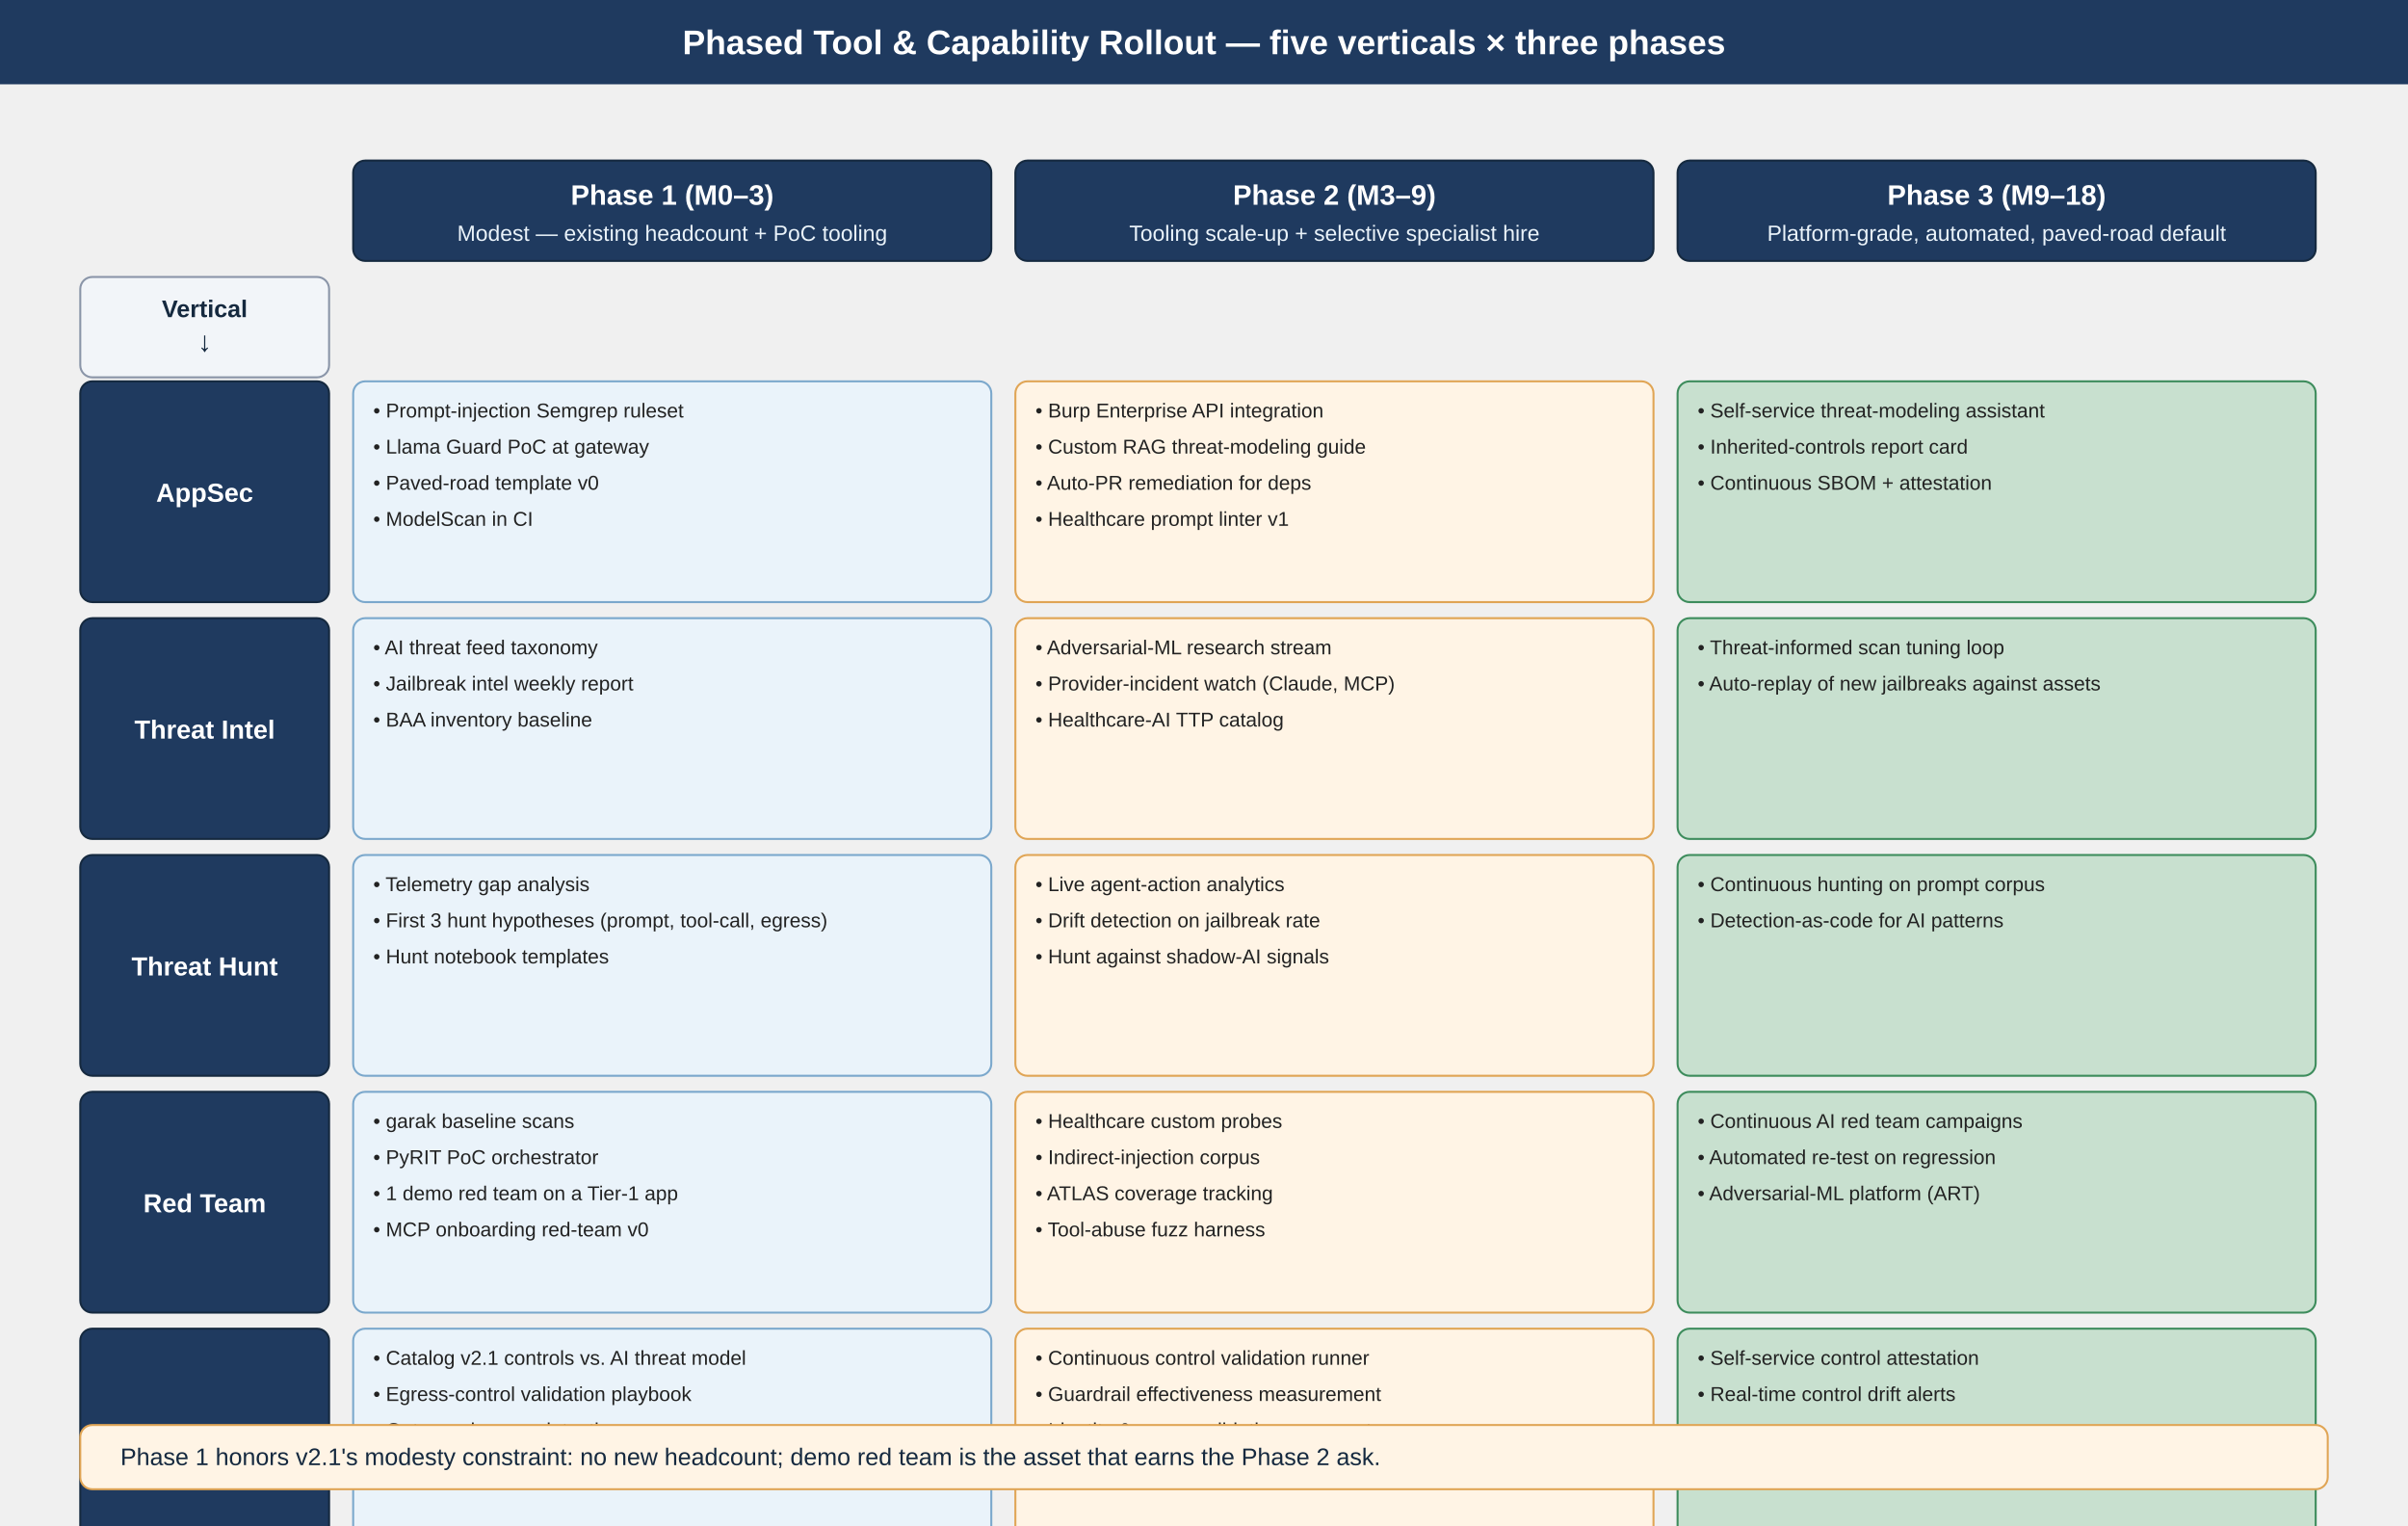
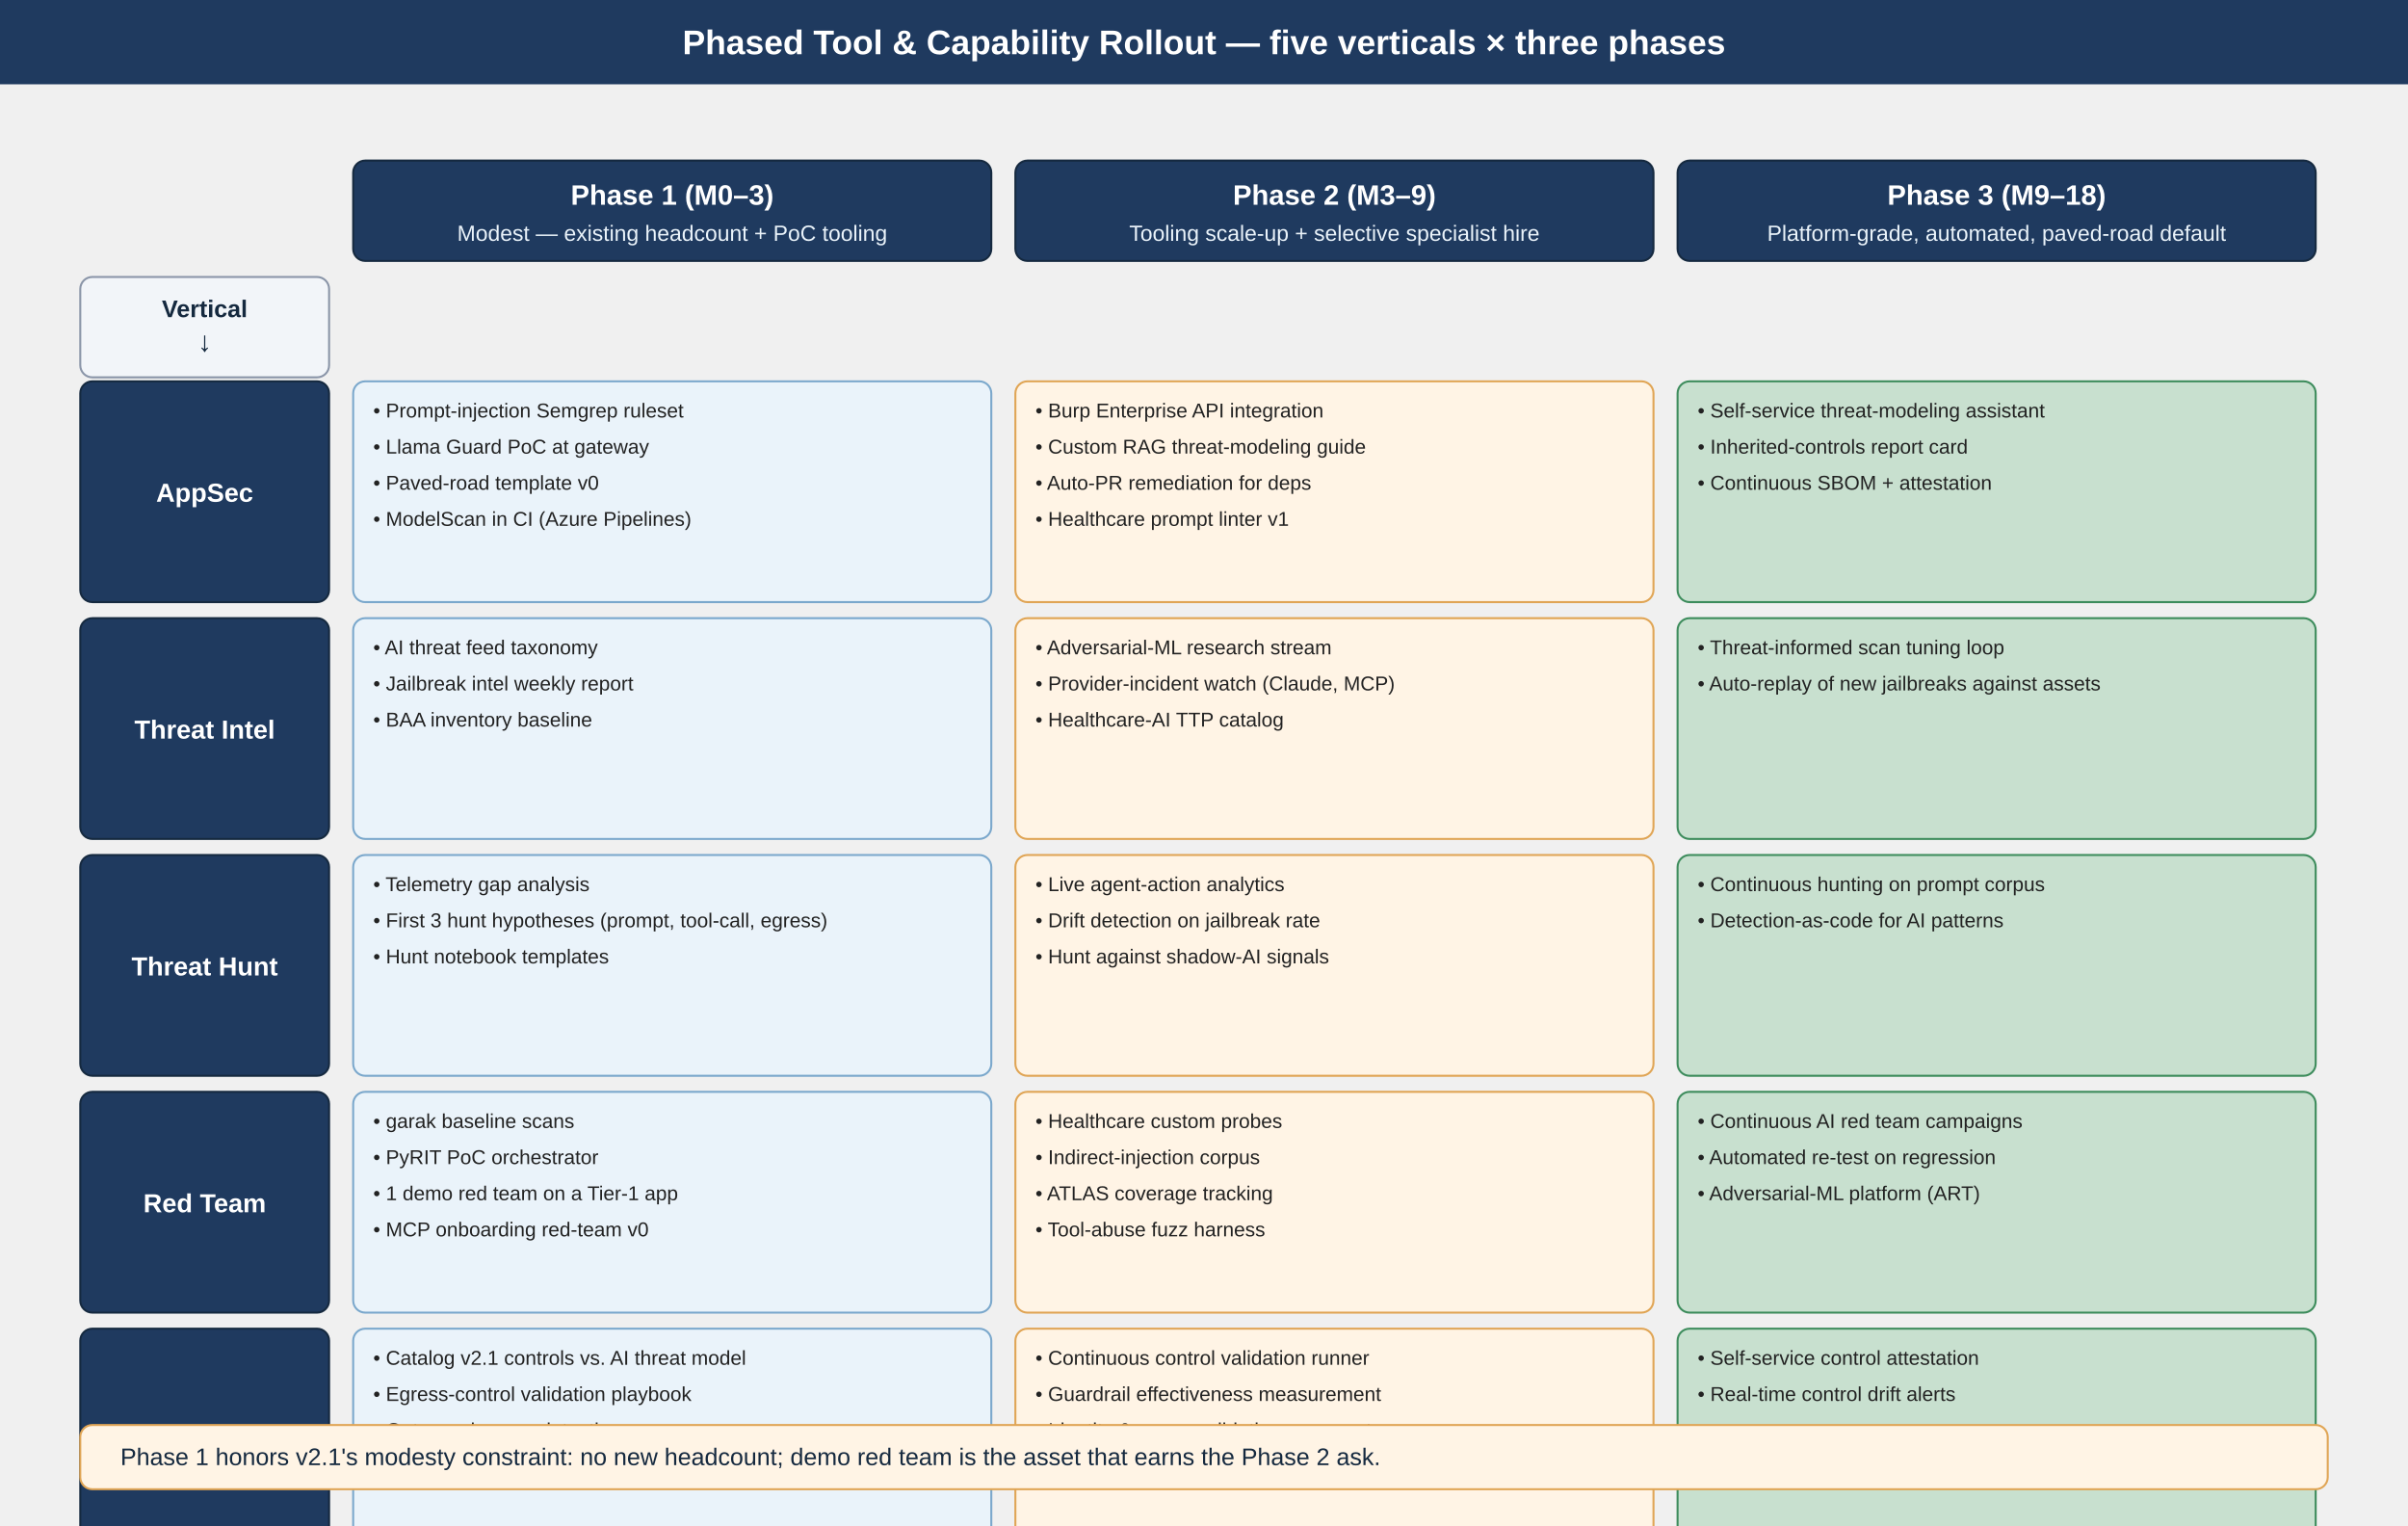
<svg xmlns="http://www.w3.org/2000/svg" width="1200" height="760" viewBox="0 0 1200 760" font-family="Arial, Helvetica, sans-serif">
  <rect x="0" y="0" width="1200" height="42" fill="#1F3A5F" stroke="#1F3A5F" stroke-width="0" rx="0" ry="0" />
  <text x="600.0" y="27" font-size="17" fill="#FFFFFF" text-anchor="middle" font-weight="bold">Phased Tool &amp; Capability Rollout — five verticals × three phases</text>
  <rect x="176.0" y="80" width="318.0" height="50" fill="#1F3A5F" stroke="#15293F" stroke-width="1" rx="6" ry="6" />
  <text x="335.0" y="102" font-size="14" fill="#FFFFFF" text-anchor="middle" font-weight="bold">Phase 1 (M0–3)</text>
  <text x="335.0" y="120" font-size="11" fill="#EAF3FA" text-anchor="middle" font-weight="normal">Modest — existing headcount + PoC tooling</text>
  <rect x="506.0" y="80" width="318.0" height="50" fill="#1F3A5F" stroke="#15293F" stroke-width="1" rx="6" ry="6" />
  <text x="665.0" y="102" font-size="14" fill="#FFFFFF" text-anchor="middle" font-weight="bold">Phase 2 (M3–9)</text>
  <text x="665.0" y="120" font-size="11" fill="#EAF3FA" text-anchor="middle" font-weight="normal">Tooling scale-up + selective specialist hire</text>
  <rect x="836.0" y="80" width="318.0" height="50" fill="#1F3A5F" stroke="#15293F" stroke-width="1" rx="6" ry="6" />
  <text x="995.0" y="102" font-size="14" fill="#FFFFFF" text-anchor="middle" font-weight="bold">Phase 3 (M9–18)</text>
  <text x="995.0" y="120" font-size="11" fill="#EAF3FA" text-anchor="middle" font-weight="normal">Platform-grade, automated, paved-road default</text>
  <rect x="40" y="138" width="124" height="50" fill="#F2F5F9" stroke="#8A95A8" stroke-width="1" rx="6" ry="6" />
  <text x="102.0" y="158" font-size="12" fill="#15293F" text-anchor="middle" font-weight="bold">Vertical</text>
  <text x="102.0" y="175" font-size="14" fill="#15293F" text-anchor="middle" font-weight="normal">↓</text>
  <rect x="40" y="190" width="124" height="110" fill="#1F3A5F" stroke="#15293F" stroke-width="1" rx="6" ry="6" />
  <text x="102.0" y="250.0" font-size="13" fill="#FFFFFF" text-anchor="middle" font-weight="bold">AppSec</text>
  <rect x="176.0" y="190" width="318.0" height="110" fill="#EAF3FA" stroke="#7BA8CC" stroke-width="1" rx="6" ry="6" />
  <text x="186.0" y="208" font-size="10" fill="#222222" text-anchor="start" font-weight="normal">• Prompt-injection Semgrep ruleset</text>
  <text x="186.0" y="226" font-size="10" fill="#222222" text-anchor="start" font-weight="normal">• Llama Guard PoC at gateway</text>
  <text x="186.0" y="244" font-size="10" fill="#222222" text-anchor="start" font-weight="normal">• Paved-road template v0</text>
-   <text x="186.0" y="262" font-size="10" fill="#222222" text-anchor="start" font-weight="normal">• ModelScan in CI</text>
+   <text x="186.0" y="262" font-size="10" fill="#222222" text-anchor="start" font-weight="normal">• ModelScan in CI (Azure Pipelines)</text>
  <rect x="506.0" y="190" width="318.0" height="110" fill="#FFF4E5" stroke="#E0A555" stroke-width="1" rx="6" ry="6" />
  <text x="516.0" y="208" font-size="10" fill="#222222" text-anchor="start" font-weight="normal">• Burp Enterprise API integration</text>
  <text x="516.0" y="226" font-size="10" fill="#222222" text-anchor="start" font-weight="normal">• Custom RAG threat-modeling guide</text>
  <text x="516.0" y="244" font-size="10" fill="#222222" text-anchor="start" font-weight="normal">• Auto-PR remediation for deps</text>
  <text x="516.0" y="262" font-size="10" fill="#222222" text-anchor="start" font-weight="normal">• Healthcare prompt linter v1</text>
  <rect x="836.0" y="190" width="318.0" height="110" fill="#C8E0CF" stroke="#3D8C5C" stroke-width="1" rx="6" ry="6" />
  <text x="846.0" y="208" font-size="10" fill="#222222" text-anchor="start" font-weight="normal">• Self-service threat-modeling assistant</text>
  <text x="846.0" y="226" font-size="10" fill="#222222" text-anchor="start" font-weight="normal">• Inherited-controls report card</text>
  <text x="846.0" y="244" font-size="10" fill="#222222" text-anchor="start" font-weight="normal">• Continuous SBOM + attestation</text>
  <rect x="40" y="308" width="124" height="110" fill="#1F3A5F" stroke="#15293F" stroke-width="1" rx="6" ry="6" />
  <text x="102.0" y="368.0" font-size="13" fill="#FFFFFF" text-anchor="middle" font-weight="bold">Threat Intel</text>
  <rect x="176.0" y="308" width="318.0" height="110" fill="#EAF3FA" stroke="#7BA8CC" stroke-width="1" rx="6" ry="6" />
  <text x="186.0" y="326" font-size="10" fill="#222222" text-anchor="start" font-weight="normal">• AI threat feed taxonomy</text>
  <text x="186.0" y="344" font-size="10" fill="#222222" text-anchor="start" font-weight="normal">• Jailbreak intel weekly report</text>
  <text x="186.0" y="362" font-size="10" fill="#222222" text-anchor="start" font-weight="normal">• BAA inventory baseline</text>
  <rect x="506.0" y="308" width="318.0" height="110" fill="#FFF4E5" stroke="#E0A555" stroke-width="1" rx="6" ry="6" />
  <text x="516.0" y="326" font-size="10" fill="#222222" text-anchor="start" font-weight="normal">• Adversarial-ML research stream</text>
  <text x="516.0" y="344" font-size="10" fill="#222222" text-anchor="start" font-weight="normal">• Provider-incident watch (Claude, MCP)</text>
  <text x="516.0" y="362" font-size="10" fill="#222222" text-anchor="start" font-weight="normal">• Healthcare-AI TTP catalog</text>
  <rect x="836.0" y="308" width="318.0" height="110" fill="#C8E0CF" stroke="#3D8C5C" stroke-width="1" rx="6" ry="6" />
  <text x="846.0" y="326" font-size="10" fill="#222222" text-anchor="start" font-weight="normal">• Threat-informed scan tuning loop</text>
  <text x="846.0" y="344" font-size="10" fill="#222222" text-anchor="start" font-weight="normal">• Auto-replay of new jailbreaks against assets</text>
  <rect x="40" y="426" width="124" height="110" fill="#1F3A5F" stroke="#15293F" stroke-width="1" rx="6" ry="6" />
  <text x="102.0" y="486.0" font-size="13" fill="#FFFFFF" text-anchor="middle" font-weight="bold">Threat Hunt</text>
  <rect x="176.0" y="426" width="318.0" height="110" fill="#EAF3FA" stroke="#7BA8CC" stroke-width="1" rx="6" ry="6" />
  <text x="186.0" y="444" font-size="10" fill="#222222" text-anchor="start" font-weight="normal">• Telemetry gap analysis</text>
  <text x="186.0" y="462" font-size="10" fill="#222222" text-anchor="start" font-weight="normal">• First 3 hunt hypotheses (prompt, tool-call, egress)</text>
  <text x="186.0" y="480" font-size="10" fill="#222222" text-anchor="start" font-weight="normal">• Hunt notebook templates</text>
  <rect x="506.0" y="426" width="318.0" height="110" fill="#FFF4E5" stroke="#E0A555" stroke-width="1" rx="6" ry="6" />
  <text x="516.0" y="444" font-size="10" fill="#222222" text-anchor="start" font-weight="normal">• Live agent-action analytics</text>
  <text x="516.0" y="462" font-size="10" fill="#222222" text-anchor="start" font-weight="normal">• Drift detection on jailbreak rate</text>
  <text x="516.0" y="480" font-size="10" fill="#222222" text-anchor="start" font-weight="normal">• Hunt against shadow-AI signals</text>
  <rect x="836.0" y="426" width="318.0" height="110" fill="#C8E0CF" stroke="#3D8C5C" stroke-width="1" rx="6" ry="6" />
  <text x="846.0" y="444" font-size="10" fill="#222222" text-anchor="start" font-weight="normal">• Continuous hunting on prompt corpus</text>
  <text x="846.0" y="462" font-size="10" fill="#222222" text-anchor="start" font-weight="normal">• Detection-as-code for AI patterns</text>
  <rect x="40" y="544" width="124" height="110" fill="#1F3A5F" stroke="#15293F" stroke-width="1" rx="6" ry="6" />
  <text x="102.0" y="604.0" font-size="13" fill="#FFFFFF" text-anchor="middle" font-weight="bold">Red Team</text>
  <rect x="176.0" y="544" width="318.0" height="110" fill="#EAF3FA" stroke="#7BA8CC" stroke-width="1" rx="6" ry="6" />
  <text x="186.0" y="562" font-size="10" fill="#222222" text-anchor="start" font-weight="normal">• garak baseline scans</text>
  <text x="186.0" y="580" font-size="10" fill="#222222" text-anchor="start" font-weight="normal">• PyRIT PoC orchestrator</text>
  <text x="186.0" y="598" font-size="10" fill="#222222" text-anchor="start" font-weight="normal">• 1 demo red team on a Tier-1 app</text>
  <text x="186.0" y="616" font-size="10" fill="#222222" text-anchor="start" font-weight="normal">• MCP onboarding red-team v0</text>
  <rect x="506.0" y="544" width="318.0" height="110" fill="#FFF4E5" stroke="#E0A555" stroke-width="1" rx="6" ry="6" />
  <text x="516.0" y="562" font-size="10" fill="#222222" text-anchor="start" font-weight="normal">• Healthcare custom probes</text>
  <text x="516.0" y="580" font-size="10" fill="#222222" text-anchor="start" font-weight="normal">• Indirect-injection corpus</text>
  <text x="516.0" y="598" font-size="10" fill="#222222" text-anchor="start" font-weight="normal">• ATLAS coverage tracking</text>
  <text x="516.0" y="616" font-size="10" fill="#222222" text-anchor="start" font-weight="normal">• Tool-abuse fuzz harness</text>
  <rect x="836.0" y="544" width="318.0" height="110" fill="#C8E0CF" stroke="#3D8C5C" stroke-width="1" rx="6" ry="6" />
  <text x="846.0" y="562" font-size="10" fill="#222222" text-anchor="start" font-weight="normal">• Continuous AI red team campaigns</text>
  <text x="846.0" y="580" font-size="10" fill="#222222" text-anchor="start" font-weight="normal">• Automated re-test on regression</text>
  <text x="846.0" y="598" font-size="10" fill="#222222" text-anchor="start" font-weight="normal">• Adversarial-ML platform (ART)</text>
  <rect x="40" y="662" width="124" height="110" fill="#1F3A5F" stroke="#15293F" stroke-width="1" rx="6" ry="6" />
  <text x="102.0" y="722.0" font-size="13" fill="#FFFFFF" text-anchor="middle" font-weight="bold">SCV</text>
  <rect x="176.0" y="662" width="318.0" height="110" fill="#EAF3FA" stroke="#7BA8CC" stroke-width="1" rx="6" ry="6" />
  <text x="186.0" y="680" font-size="10" fill="#222222" text-anchor="start" font-weight="normal">• Catalog v2.1 controls vs. AI threat model</text>
  <text x="186.0" y="698" font-size="10" fill="#222222" text-anchor="start" font-weight="normal">• Egress-control validation playbook</text>
  <text x="186.0" y="716" font-size="10" fill="#222222" text-anchor="start" font-weight="normal">• Gateway bypass detection</text>
  <rect x="506.0" y="662" width="318.0" height="110" fill="#FFF4E5" stroke="#E0A555" stroke-width="1" rx="6" ry="6" />
  <text x="516.0" y="680" font-size="10" fill="#222222" text-anchor="start" font-weight="normal">• Continuous control validation runner</text>
  <text x="516.0" y="698" font-size="10" fill="#222222" text-anchor="start" font-weight="normal">• Guardrail effectiveness measurement</text>
  <text x="516.0" y="716" font-size="10" fill="#222222" text-anchor="start" font-weight="normal">• Identity &amp; scope validation per agent</text>
  <rect x="836.0" y="662" width="318.0" height="110" fill="#C8E0CF" stroke="#3D8C5C" stroke-width="1" rx="6" ry="6" />
  <text x="846.0" y="680" font-size="10" fill="#222222" text-anchor="start" font-weight="normal">• Self-service control attestation</text>
  <text x="846.0" y="698" font-size="10" fill="#222222" text-anchor="start" font-weight="normal">• Real-time control drift alerts</text>
  <rect x="40" y="710" width="1120" height="32" fill="#FFF4E5" stroke="#E0A555" stroke-width="1" rx="6" ry="6" />
  <text x="60" y="730" font-size="12" fill="#15293F" text-anchor="start" font-weight="italic">Phase 1 honors v2.1's modesty constraint: no new headcount; demo red team is the asset that earns the Phase 2 ask.</text>
</svg>
